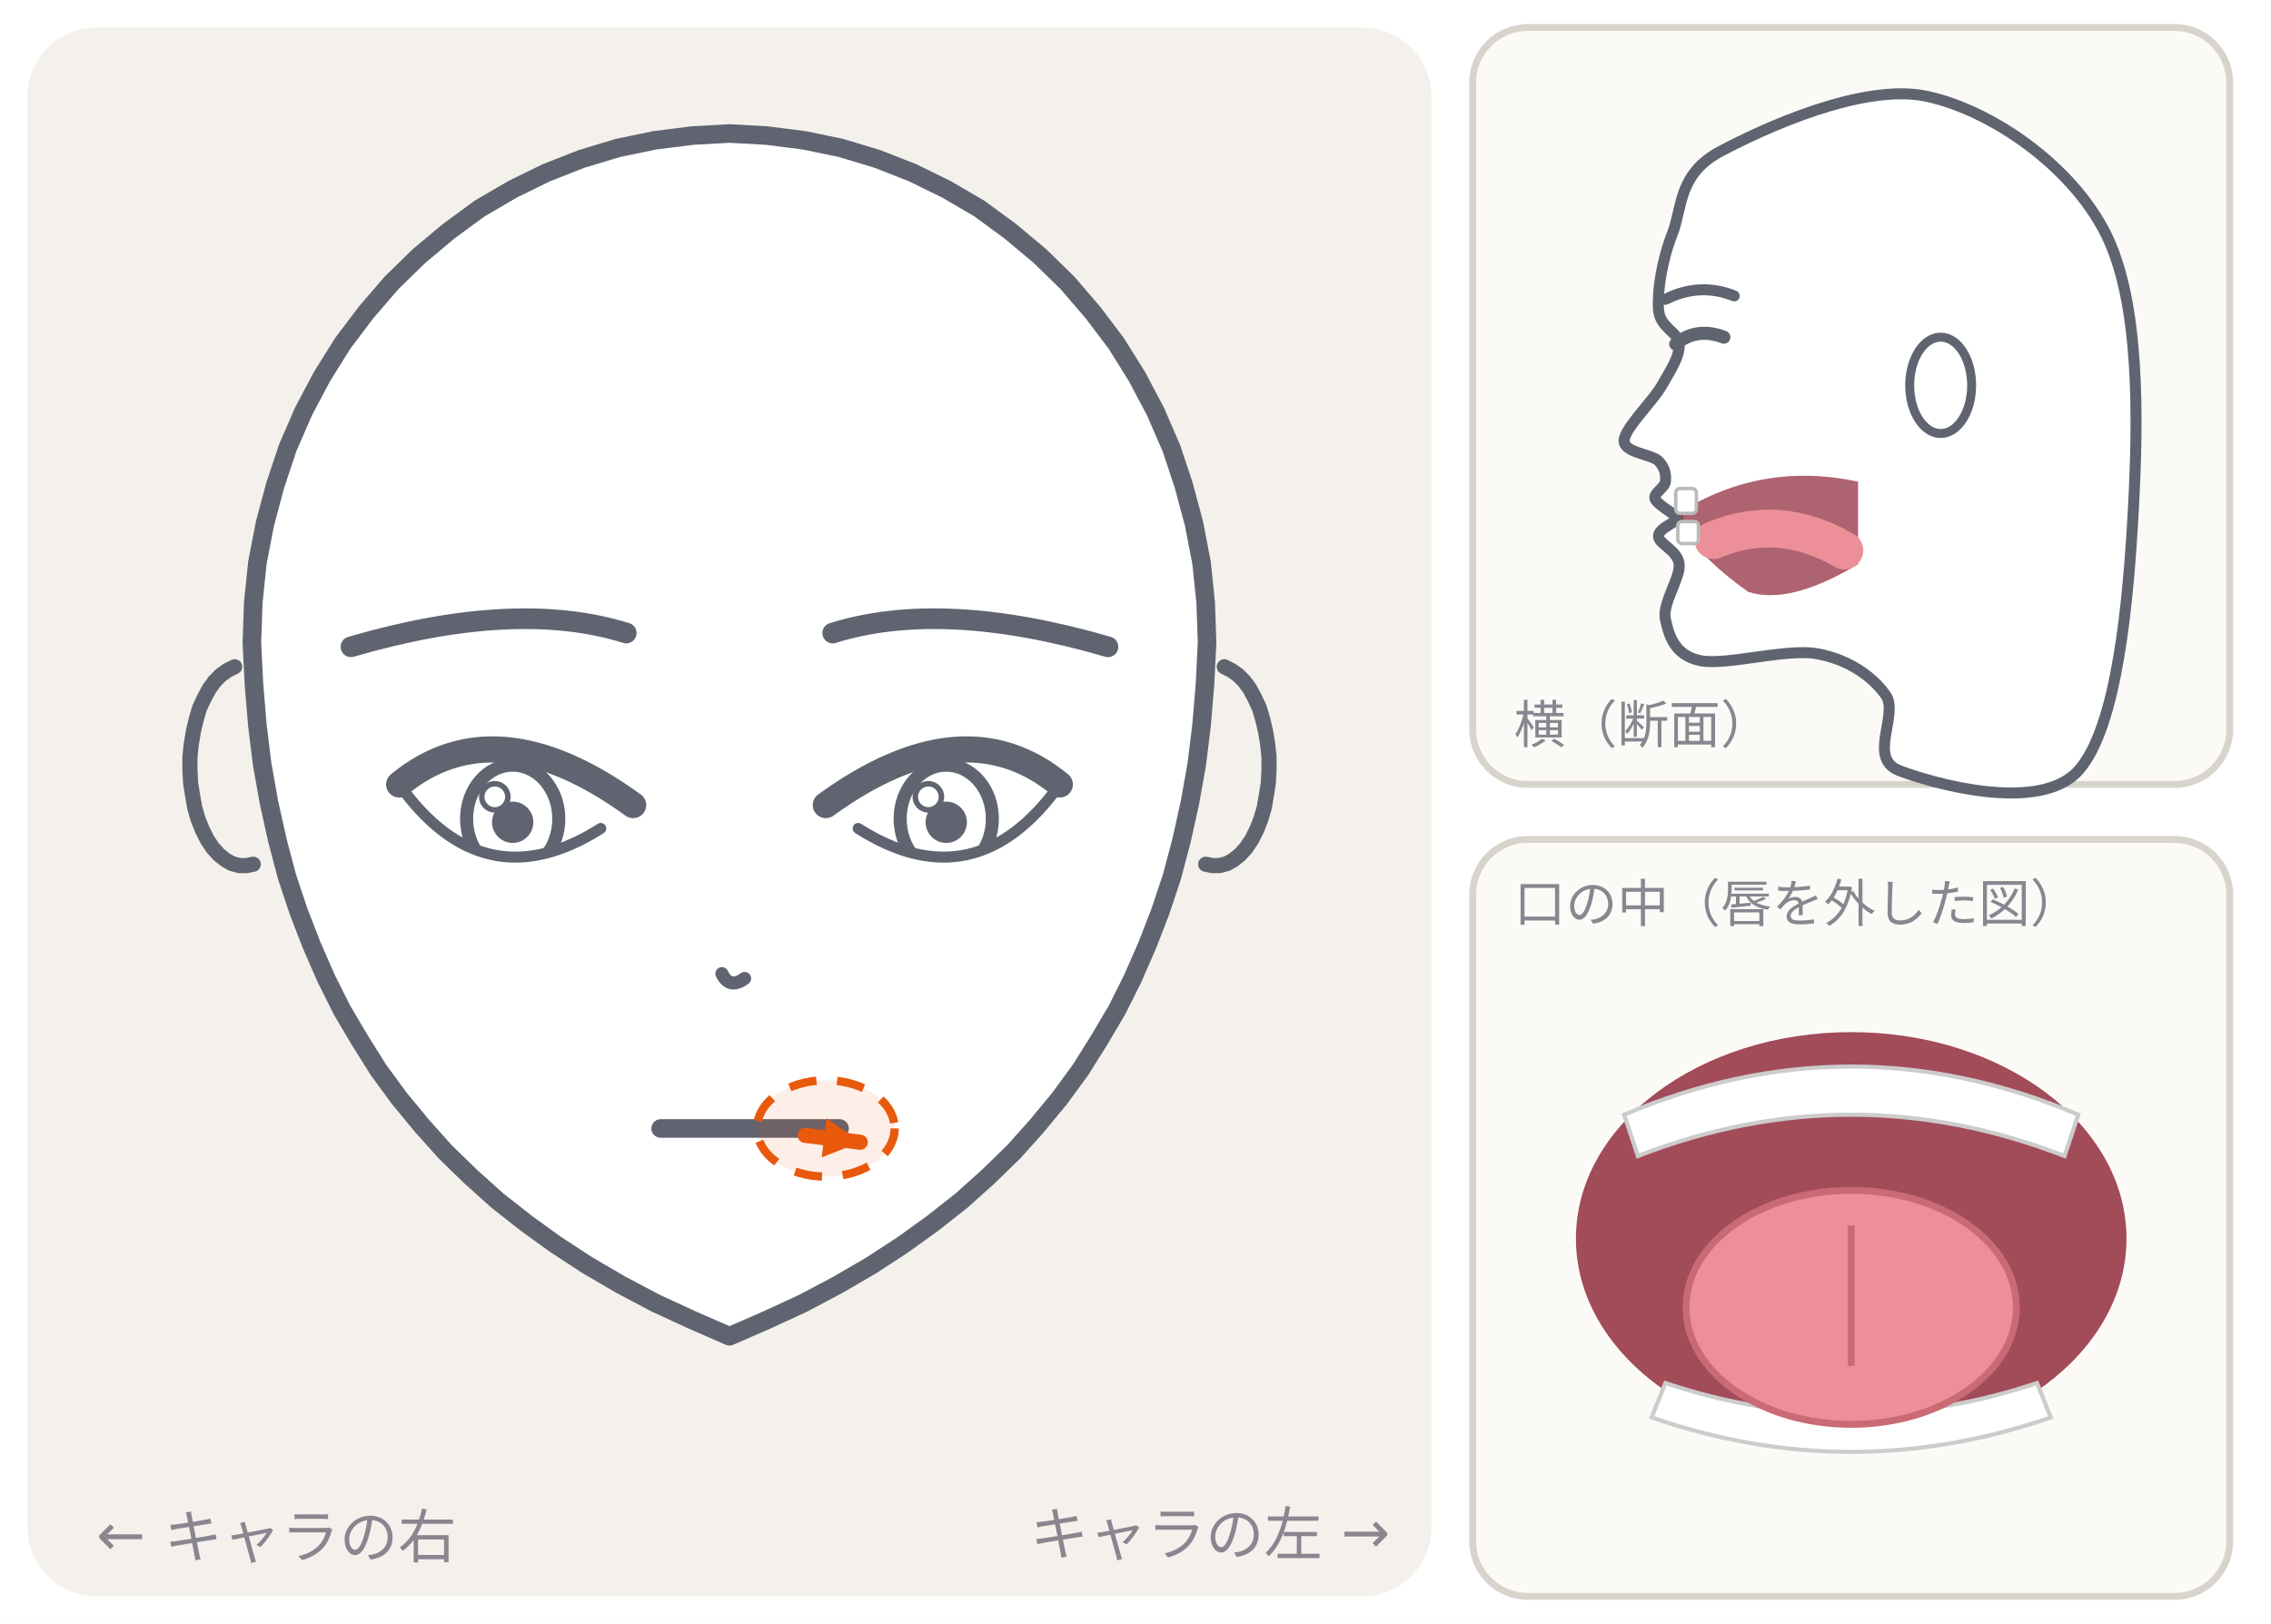
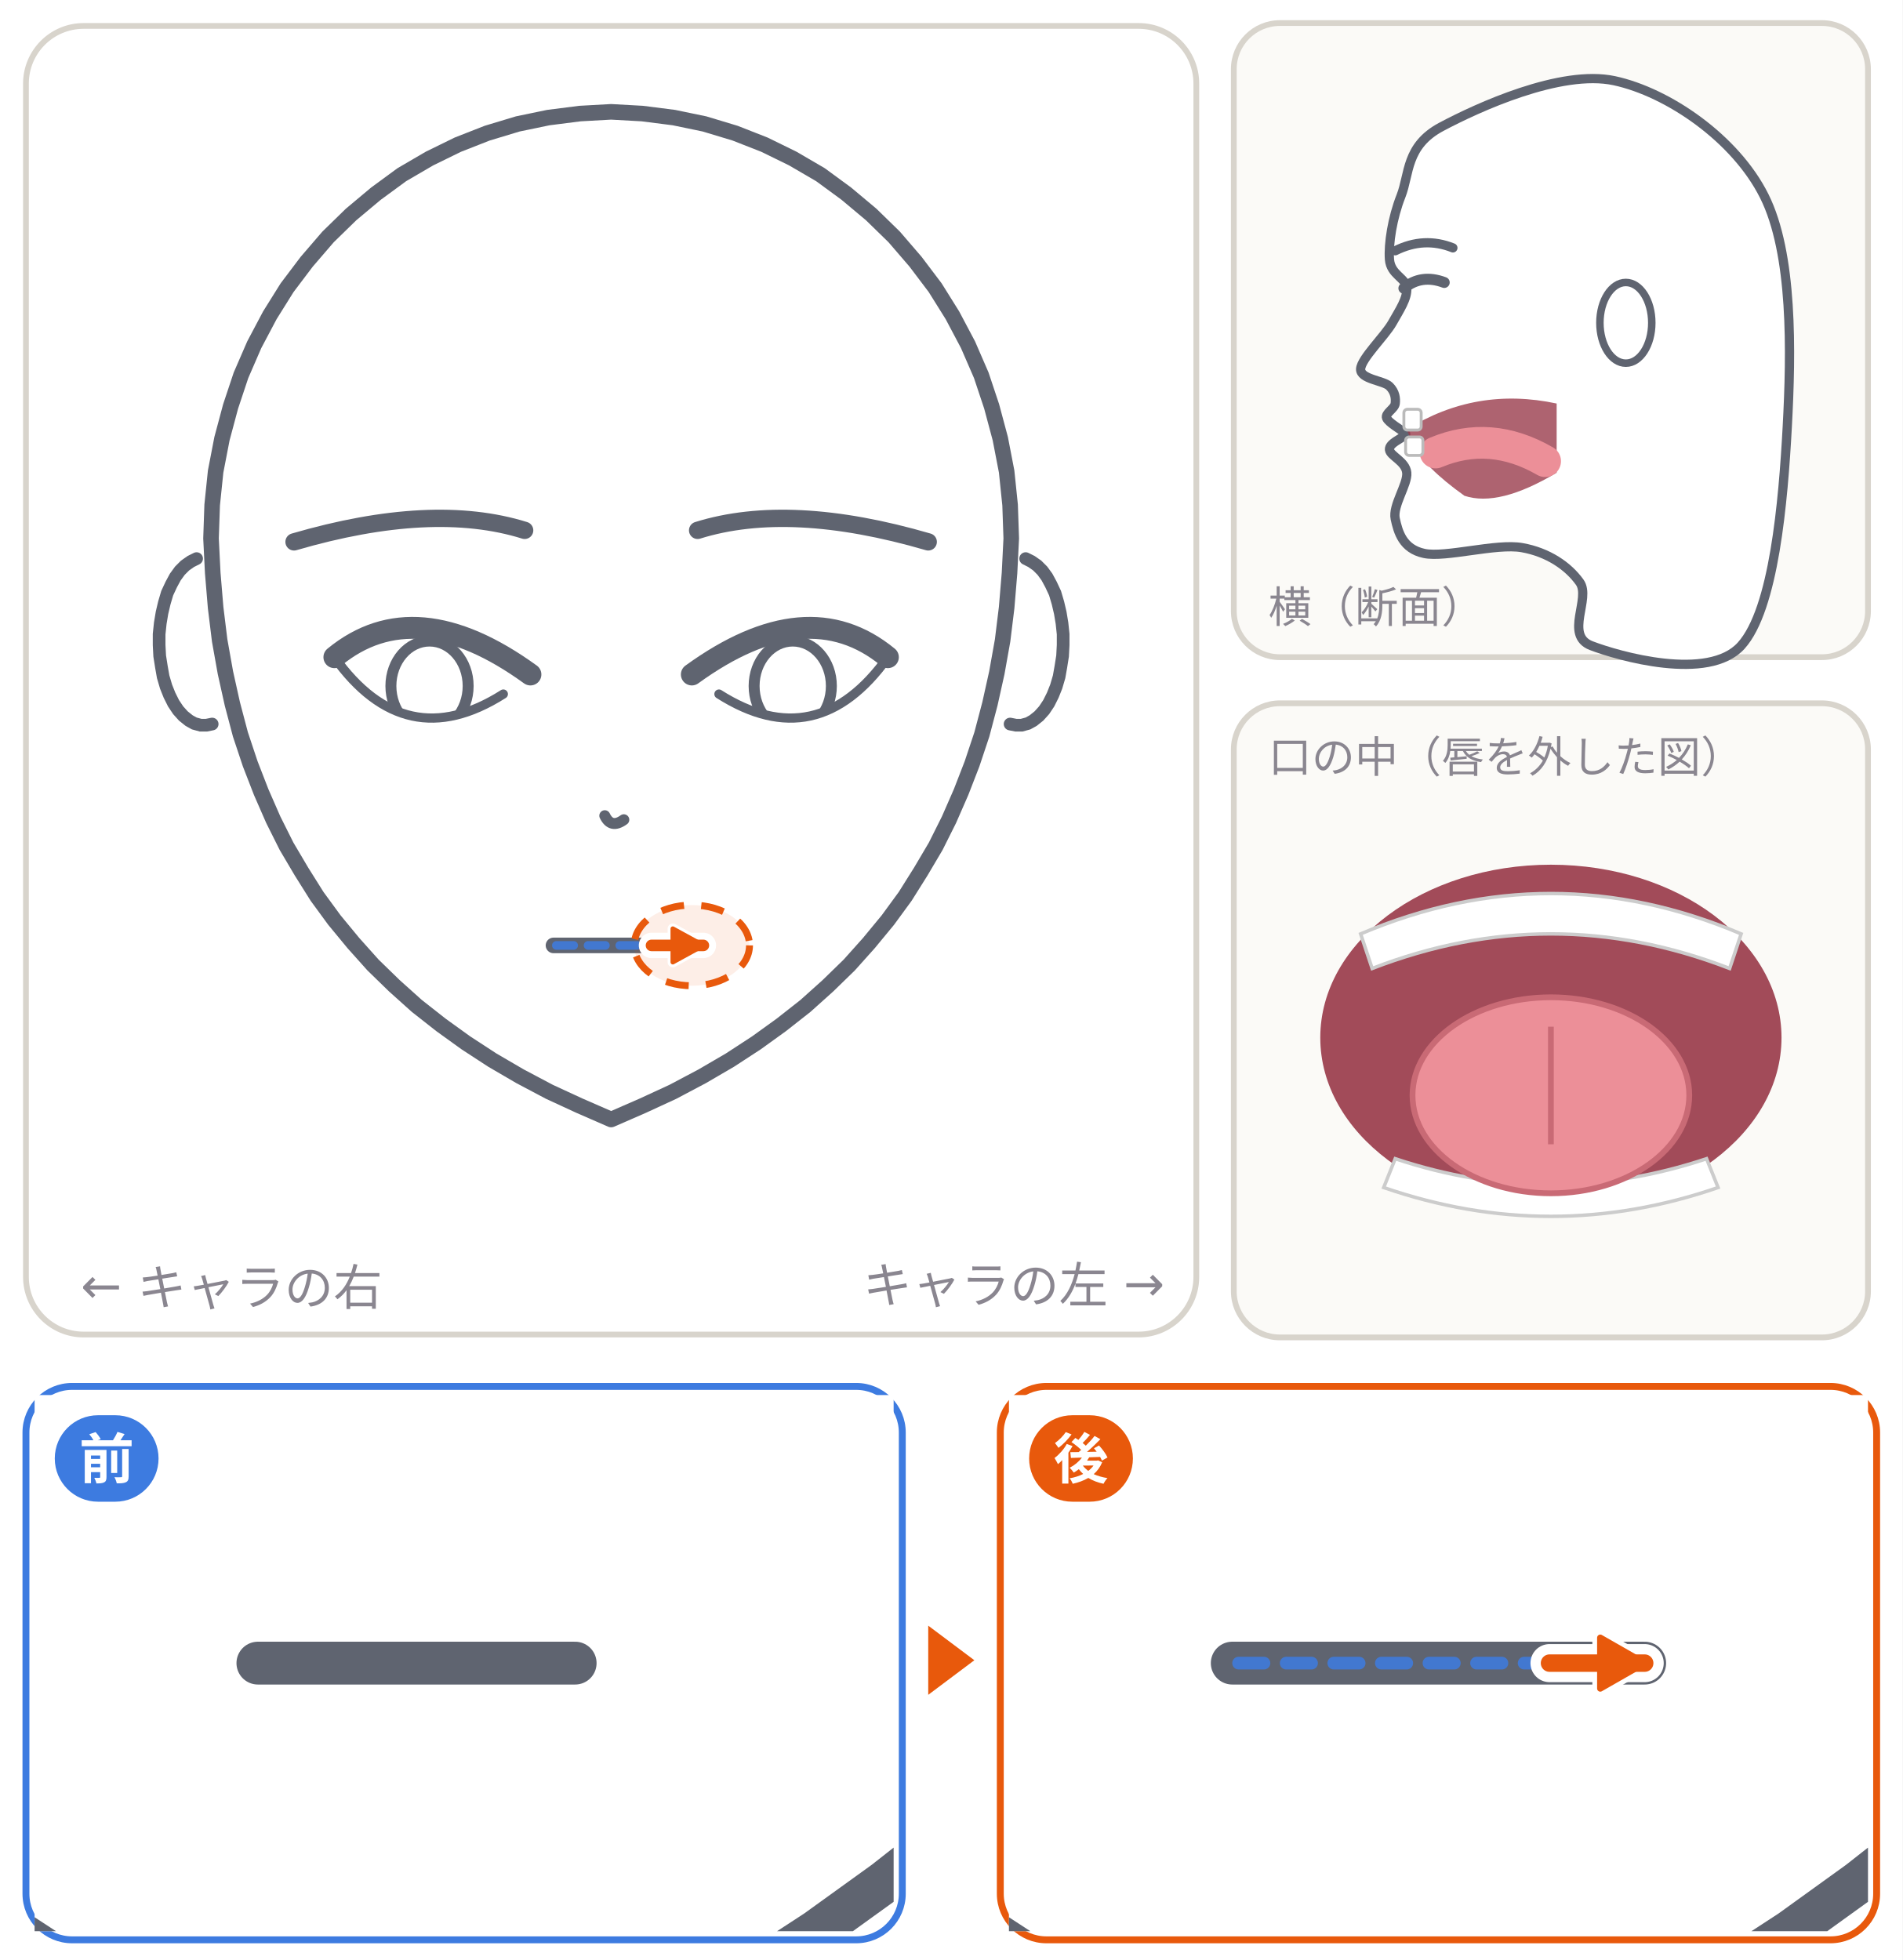
- <svg xmlns="http://www.w3.org/2000/svg" viewBox="0 0 330 236" width="330" height="236" font-family="system-ui, 'Segoe UI', 'Hiragino Sans', 'Noto Sans JP', sans-serif">
+ <svg xmlns="http://www.w3.org/2000/svg" viewBox="0 0 330 340" width="330" height="340" font-family="system-ui, 'Segoe UI', 'Hiragino Sans', 'Noto Sans JP', sans-serif">
  <defs>
    <linearGradient id="iris" x1="0" y1="0" x2="0" y2="1">
      <stop offset="0" stop-color="#3a2a4e" />
      <stop offset="0.55" stop-color="#8a6aa8" />
      <stop offset="1" stop-color="#c7a8e0" />
    </linearGradient>
  </defs>
-   <rect width="330" height="236" fill="#ffffff" />
-   <rect x="4" y="4" width="204" height="228" rx="10" fill="#f4f1ec" />
+   <rect width="330" height="340" fill="#ffffff" />
+   <rect x="4.5" y="4.5" width="203" height="227" rx="10" fill="#fff" stroke="#d8d4cc" />
  <g transform="translate(6,4)">
-     <path d="M171.9,92.9 L172.9,93.4 L173.9,94.1 L174.8,95 L175.6,96.1 L176.3,97.4 L177,98.9 L177.5,100.6 L177.9,102.3 L178.2,104.1 L178.4,106 L178.4,107.9 L178.3,109.8 L178,111.7 L177.7,113.4 L177.2,115.1 L176.6,116.6 L175.9,118 L175.1,119.2 L174.2,120.2 L173.2,121 L172.3,121.5 L171.2,121.8 L170.2,121.8 L169.2,121.6" fill="none" stroke="#5f6470" stroke-width="2.2" stroke-linecap="round" />
-     <path d="M28.1,92.9 L27.1,93.4 L26.1,94.1 L25.2,95 L24.4,96.1 L23.7,97.4 L23,98.9 L22.5,100.6 L22.1,102.3 L21.8,104.1 L21.6,106 L21.6,107.9 L21.7,109.8 L22,111.7 L22.3,113.4 L22.8,115.1 L23.4,116.6 L24.1,118 L24.9,119.2 L25.8,120.2 L26.8,121 L27.7,121.5 L28.8,121.8 L29.8,121.8 L30.8,121.6" fill="none" stroke="#5f6470" stroke-width="2.2" stroke-linecap="round" />
-     <path d="M30.6,89.4 L30.8,83.6 L31.4,77.8 L32.5,72.1 L34,66.5 L35.8,61.1 L38.1,55.8 L40.8,50.7 L43.8,45.9 L47.2,41.4 L50.9,37.1 L54.9,33.2 L59.2,29.6 L63.7,26.3 L68.5,23.5 L73.4,21.1 L78.5,19.1 L83.8,17.5 L89.1,16.4 L94.6,15.7 L100,15.4 L105.4,15.7 L110.9,16.4 L116.2,17.5 L121.5,19.1 L126.6,21.1 L131.5,23.5 L136.3,26.3 L140.8,29.6 L145.1,33.2 L149.1,37.1 L152.8,41.4 L156.2,45.9 L159.2,50.7 L161.9,55.8 L164.2,61.1 L166,66.5 L167.5,72.1 L168.6,77.8 L169.2,83.6 L169.4,89.4 L169.1,95.4 L168.6,101.4 L167.9,107.1 L166.9,112.7 L165.7,118.1 L164.3,123.4 L162.6,128.5 L160.7,133.4 L158.6,138.2 L156.3,142.8 L153.7,147.2 L151,151.5 L148,155.6 L144.7,159.6 L141.3,163.4 L137.6,167 L133.7,170.5 L129.5,173.8 L125.2,176.9 L120.6,179.9 L115.8,182.7 L110.7,185.4 L105.5,187.8 L100,190.2 L94.5,187.8 L89.3,185.4 L84.2,182.7 L79.4,179.9 L74.8,176.9 L70.5,173.8 L66.3,170.5 L62.4,167 L58.7,163.4 L55.3,159.6 L52,155.6 L49,151.5 L46.3,147.2 L43.7,142.8 L41.4,138.2 L39.3,133.4 L37.4,128.5 L35.7,123.4 L34.3,118.1 L33.1,112.7 L32.1,107.1 L31.4,101.4 L30.9,95.4 Z" fill="#ffffff" stroke="#5f6470" stroke-width="2.7" stroke-linejoin="round" />
-     <path d="M98.9,137.5 q1.1,2.3 3.3,0.7" fill="none" stroke="#5f6470" stroke-width="1.9" stroke-linecap="round" />
-     <path d="M116,160 L115.9,160 L115.5,160 L114.8,160 L113.9,160 L112.7,160 L111.3,160 L109.7,160 L108,160 L106.1,160 L104.1,160 L102.1,160 L100,160 L98.7,160 L97.4,160 L96.2,160 L95,160 L93.9,160 L92.9,160 L92.1,160 L91.3,160 L90.8,160 L90.3,160 L90.1,160 L90,160" fill="none" stroke="#5f6470" stroke-width="2.7" stroke-linecap="round" stroke-linejoin="round" />
-     <clipPath id="eyestretchLR">
-       <path d="M86,113 Q66,98.5 52,110 Q66,129.5 86,113 Z" />
-     </clipPath>
-     <path d="M86,113 Q66,98.5 52,110 Q66,129.5 86,113 Z" fill="#ffffff" />
-     <g clip-path="url(#eyestretchLR)">
-       <ellipse cx="68.5" cy="115" rx="6.7" ry="7.8" fill="#ffffff" stroke="#5f6470" stroke-width="1.9" />
-       <circle cx="68.5" cy="115.5" r="3" fill="#5f6470" />
-       <circle cx="65.9" cy="111.8" r="1.9" fill="#fff" stroke="#5f6470" stroke-width="0.8" />
+     <g>
+       <g transform="translate(0,0)">
+         <path d="M171.9,92.9 L172.9,93.4 L173.9,94.1 L174.8,95 L175.6,96.1 L176.3,97.4 L177,98.9 L177.5,100.6 L177.9,102.3 L178.2,104.1 L178.4,106 L178.4,107.9 L178.3,109.8 L178,111.7 L177.7,113.4 L177.2,115.1 L176.6,116.6 L175.9,118 L175.1,119.2 L174.2,120.2 L173.2,121 L172.3,121.5 L171.2,121.8 L170.2,121.8 L169.2,121.6" fill="none" stroke="#5f6470" stroke-width="2.2" stroke-linecap="round" />
+         <path d="M28.1,92.9 L27.1,93.4 L26.1,94.1 L25.2,95 L24.4,96.1 L23.7,97.4 L23,98.9 L22.5,100.6 L22.1,102.3 L21.8,104.1 L21.6,106 L21.6,107.9 L21.7,109.8 L22,111.7 L22.3,113.4 L22.8,115.1 L23.4,116.6 L24.1,118 L24.9,119.2 L25.8,120.2 L26.8,121 L27.7,121.5 L28.8,121.8 L29.8,121.8 L30.8,121.6" fill="none" stroke="#5f6470" stroke-width="2.2" stroke-linecap="round" />
+         <path d="M30.6,89.4 L30.8,83.6 L31.4,77.8 L32.5,72.1 L34,66.5 L35.8,61.1 L38.1,55.8 L40.8,50.7 L43.8,45.9 L47.2,41.4 L50.9,37.1 L54.9,33.2 L59.2,29.6 L63.7,26.3 L68.5,23.5 L73.4,21.1 L78.5,19.1 L83.8,17.5 L89.1,16.4 L94.6,15.7 L100,15.4 L105.4,15.7 L110.9,16.4 L116.2,17.5 L121.5,19.1 L126.6,21.1 L131.5,23.5 L136.3,26.3 L140.8,29.6 L145.1,33.2 L149.1,37.1 L152.8,41.4 L156.2,45.9 L159.2,50.7 L161.9,55.8 L164.2,61.1 L166,66.5 L167.5,72.1 L168.6,77.8 L169.2,83.6 L169.4,89.4 L169.1,95.4 L168.6,101.4 L167.9,107.1 L166.9,112.7 L165.7,118.1 L164.3,123.4 L162.6,128.5 L160.7,133.4 L158.6,138.2 L156.3,142.8 L153.7,147.2 L151,151.5 L148,155.6 L144.7,159.6 L141.3,163.4 L137.6,167 L133.7,170.5 L129.5,173.8 L125.2,176.9 L120.6,179.9 L115.8,182.7 L110.7,185.4 L105.5,187.8 L100,190.2 L94.5,187.8 L89.3,185.4 L84.2,182.7 L79.4,179.9 L74.8,176.9 L70.5,173.8 L66.3,170.5 L62.4,167 L58.7,163.4 L55.3,159.6 L52,155.6 L49,151.5 L46.3,147.2 L43.7,142.8 L41.4,138.2 L39.3,133.4 L37.4,128.5 L35.7,123.4 L34.3,118.1 L33.1,112.7 L32.1,107.1 L31.4,101.4 L30.9,95.4 Z" fill="#ffffff" stroke="#5f6470" stroke-width="2.7" stroke-linejoin="round" />
+         <path d="M98.9,137.5 q1.1,2.3 3.3,0.7" fill="none" stroke="#5f6470" stroke-width="1.9" stroke-linecap="round" />
+         <path d="M116,160 L115.9,160 L115.5,160 L114.8,160 L113.9,160 L112.7,160 L111.3,160 L109.7,160 L108,160 L106.1,160 L104.1,160 L102.1,160 L100,160 L98.7,160 L97.4,160 L96.2,160 L95,160 L93.9,160 L92.9,160 L92.1,160 L91.3,160 L90.8,160 L90.3,160 L90.1,160 L90,160" fill="none" stroke="#5f6470" stroke-width="2.7" stroke-linecap="round" stroke-linejoin="round" />
+         <clipPath id="eyestretchLR">
+           <path d="M86,113 Q66,98.5 52,110 Q66,129.5 86,113 Z" />
+         </clipPath>
+         <path d="M86,113 Q66,98.5 52,110 Q66,129.5 86,113 Z" fill="#ffffff" />
+         <g clip-path="url(#eyestretchLR)">
+           <ellipse cx="68.5" cy="115" rx="6.7" ry="7.8" fill="#ffffff" stroke="#5f6470" stroke-width="1.9" />
+         </g>
+         <path d="M81.3,116.4 Q64.3,127.2 52,110" fill="none" stroke="#5f6470" stroke-width="1.6" stroke-linecap="round" />
+         <path d="M86,113 Q66,98.5 52,110" fill="none" stroke="#5f6470" stroke-width="3.8" stroke-linecap="round" />
+         <clipPath id="eyestretchLL">
+           <path d="M114,113 Q134,98.5 148,110 Q134,129.5 114,113 Z" />
+         </clipPath>
+         <path d="M114,113 Q134,98.5 148,110 Q134,129.5 114,113 Z" fill="#ffffff" />
+         <g clip-path="url(#eyestretchLL)">
+           <ellipse cx="131.5" cy="115" rx="6.7" ry="7.8" fill="#ffffff" stroke="#5f6470" stroke-width="1.9" />
+         </g>
+         <path d="M118.7,116.4 Q135.7,127.2 148,110" fill="none" stroke="#5f6470" stroke-width="1.6" stroke-linecap="round" />
+         <path d="M114,113 Q134,98.5 148,110" fill="none" stroke="#5f6470" stroke-width="3.8" stroke-linecap="round" />
+         <path d="M85,88 Q69,83 45,90" fill="none" stroke="#5f6470" stroke-width="3" stroke-linecap="round" />
+         <path d="M115,88 Q131,83 155,90" fill="none" stroke="#5f6470" stroke-width="3" stroke-linecap="round" />
+         <ellipse cx="114" cy="160" rx="10" ry="7" fill="#e8590c" fill-opacity="0.10" stroke="#e8590c" stroke-width="1.2" stroke-dasharray="4 3" />
+       </g>
+       <path d="M110,160 L109.9,160 L109.7,160 L109.2,160 L108.7,160 L107.9,160 L107.1,160 L106.1,160 L105,160 L103.8,160 L102.6,160 L101.3,160 L100,160 L98.7,160 L97.4,160 L96.2,160 L95,160 L93.9,160 L92.9,160 L92.1,160 L91.3,160 L90.8,160 L90.3,160 L90.1,160 L90,160" fill="none" stroke="#3d7be0" stroke-width="1.5" stroke-dasharray="3 2.5" stroke-linecap="round" opacity="0.85" />
+       <line x1="107" y1="160" x2="116" y2="160" stroke="#ffffff" stroke-width="4.4" stroke-linecap="round" />
+       <polygon points="116,160 110.7,162.9 110.7,157.1" fill="#ffffff" stroke="#ffffff" stroke-width="1.8" stroke-linejoin="round" />
+       <line x1="107" y1="160" x2="116" y2="160" stroke="#e8590c" stroke-width="2" stroke-linecap="round" />
+       <polygon points="116,160 110.7,162.9 110.7,157.1" fill="#e8590c" stroke="#e8590c" stroke-width="0.8" stroke-linejoin="round" />
    </g>
-     <path d="M81.3,116.4 Q64.3,127.2 52,110" fill="none" stroke="#5f6470" stroke-width="1.6" stroke-linecap="round" />
-     <path d="M86,113 Q66,98.5 52,110" fill="none" stroke="#5f6470" stroke-width="3.8" stroke-linecap="round" />
-     <clipPath id="eyestretchLL">
-       <path d="M114,113 Q134,98.5 148,110 Q134,129.5 114,113 Z" />
-     </clipPath>
-     <path d="M114,113 Q134,98.5 148,110 Q134,129.5 114,113 Z" fill="#ffffff" />
-     <g clip-path="url(#eyestretchLL)">
-       <ellipse cx="131.5" cy="115" rx="6.7" ry="7.8" fill="#ffffff" stroke="#5f6470" stroke-width="1.9" />
-       <circle cx="131.5" cy="115.5" r="3" fill="#5f6470" />
-       <circle cx="128.9" cy="111.8" r="1.9" fill="#fff" stroke="#5f6470" stroke-width="0.8" />
-     </g>
-     <path d="M118.7,116.4 Q135.7,127.2 148,110" fill="none" stroke="#5f6470" stroke-width="1.6" stroke-linecap="round" />
-     <path d="M114,113 Q134,98.5 148,110" fill="none" stroke="#5f6470" stroke-width="3.8" stroke-linecap="round" />
-     <path d="M85,88 Q69,83 45,90" fill="none" stroke="#5f6470" stroke-width="3" stroke-linecap="round" />
-     <path d="M115,88 Q131,83 155,90" fill="none" stroke="#5f6470" stroke-width="3" stroke-linecap="round" />
-     <ellipse cx="114" cy="160" rx="10" ry="7" fill="#e8590c" fill-opacity="0.10" stroke="#e8590c" stroke-width="1.2" stroke-dasharray="4 3" />
-     <line x1="111" y1="161" x2="119" y2="162" stroke="#e8590c" stroke-width="2.2" stroke-linecap="round" />
-     <polygon points="119,162 113.4,164.2 114.1,158.5" fill="#e8590c" />
  </g>
  <g transform="translate(214,4)">
    <rect x="0" y="0" width="110" height="110" rx="8" fill="#fbfaf7" stroke="#d8d4cc" />
    <path d="M36,18 C29.8,21.3 30.5,26.2 29,30 C27.5,33.8 26.8,38.3 27,41 C27.2,43.7 29.9,44.2 30,46 C30.1,47.8 28.8,49.7 27.5,52 C26.2,54.3 22.1,58.2 22,60 C21.9,61.8 26,62 27,63 C28,64 28.1,65.1 28,66 C27.9,66.9 26.2,67.7 26.5,68.5 C26.8,69.3 29,70.5 29.5,71 C30,71.5 29.9,71.1 29.5,71.6 C29.1,72.1 26.9,72.9 27,74 C27.1,75.1 29.8,76 30,78 C30.2,80 27.5,83.7 28,86 C28.5,88.3 29.3,91.2 33,92 C36.7,92.8 45.5,90.2 50,91 C54.5,91.8 58,94.2 60,97 C62,99.8 57.3,106.2 62,108 C66.7,109.8 82.3,114.3 88,108 C93.7,101.7 95.3,83 96,70 C96.7,57 97,40 92,30 C87,20 75.3,12 66,10 C56.7,8 42.2,14.7 36,18 Z" fill="#ffffff" stroke="#5f6470" stroke-width="1.6" />
    <path d="M30,70.5 Q42,63 56,66 L56,78 Q46,84 40,82 Q33,77 31,73 Z" fill="#9a3c4c" opacity="0.8" />
    <path d="M54,76 Q44.5,70.5 35,74.5" fill="none" stroke="#ec8f98" stroke-width="5.5" stroke-linecap="round" />
    <rect x="29.5" y="67" width="3" height="3.6" rx="0.6" fill="#fff" stroke="#bbb" stroke-width="0.5" />
    <rect x="29.8" y="71.8" width="3" height="3.2" rx="0.6" fill="#fff" stroke="#bbb" stroke-width="0.5" />
    <path d="M29.5,46 q3,-2.5 7,-1" fill="none" stroke="#5f6470" stroke-width="1.9" stroke-linecap="round" />
    <path d="M28,39.5 q5,-2.5 10,-0.5" fill="none" stroke="#5f6470" stroke-width="1.6" stroke-linecap="round" />
    <ellipse cx="68" cy="52" rx="4.5" ry="7" fill="#ffffff" stroke="#5f6470" stroke-width="1.3" />
    <text x="6" y="104" font-size="7.5" fill="#8a8690">横（断面）</text>
  </g>
  <g transform="translate(214,122)">
    <rect x="0" y="0" width="110" height="110" rx="8" fill="#fbfaf7" stroke="#d8d4cc" />
    <ellipse cx="55.0" cy="58" rx="40" ry="30" fill="#9a3c4c" opacity="0.92" />
    <path d="M22,40 Q55,26 88,40 L86,46 Q55,34 24,46 Z" fill="#ffffff" stroke="#ccc" stroke-width="0.6" />
    <path d="M26,84 Q55,94 84,84 L82,79 Q55,88 28,79 Z" fill="#ffffff" stroke="#ccc" stroke-width="0.6" />
    <g transform="rotate(0 55 68)">
      <ellipse cx="55" cy="68" rx="24" ry="17" fill="#ec8f98" stroke="#c96a75" stroke-width="1" />
      <line x1="55" y1="56.1" x2="55" y2="76.5" stroke="#c96a75" stroke-width="1" />
    </g>
    <text x="6" y="12" font-size="7.5" fill="#8a8690">口の中（唇を外した図）</text>
  </g>
  <text x="14" y="226" font-size="8.5" fill="#8a8690">← キャラの右</text>
  <text x="202" y="226" text-anchor="end" font-size="8.5" fill="#8a8690">キャラの左 →</text>
+   <rect x="4.5" y="240.5" width="152" height="96" rx="8" fill="#fff" stroke="#3d7be0" stroke-width="1.2" />
+   <svg x="6.0" y="242.0" width="149" height="93" viewBox="76 143.1 54 33.8" preserveAspectRatio="xMidYMid meet">
+     <g>
+       <g transform="translate(0,0)">
+         <path d="M171.9,92.9 L172.9,93.4 L173.9,94.1 L174.8,95 L175.6,96.1 L176.3,97.4 L177,98.9 L177.5,100.6 L177.9,102.3 L178.2,104.1 L178.4,106 L178.4,107.9 L178.3,109.8 L178,111.7 L177.7,113.4 L177.2,115.1 L176.6,116.6 L175.9,118 L175.1,119.2 L174.2,120.2 L173.2,121 L172.3,121.5 L171.2,121.8 L170.2,121.8 L169.2,121.6" fill="none" stroke="#5f6470" stroke-width="2.2" stroke-linecap="round" />
+         <path d="M28.1,92.9 L27.1,93.4 L26.1,94.1 L25.2,95 L24.4,96.1 L23.7,97.4 L23,98.9 L22.5,100.6 L22.1,102.3 L21.8,104.1 L21.6,106 L21.6,107.9 L21.7,109.8 L22,111.7 L22.3,113.4 L22.8,115.1 L23.4,116.6 L24.1,118 L24.9,119.2 L25.8,120.2 L26.8,121 L27.7,121.5 L28.8,121.8 L29.8,121.8 L30.8,121.6" fill="none" stroke="#5f6470" stroke-width="2.2" stroke-linecap="round" />
+         <path d="M30.6,89.4 L30.8,83.6 L31.4,77.8 L32.5,72.1 L34,66.5 L35.8,61.1 L38.1,55.8 L40.8,50.7 L43.8,45.9 L47.2,41.4 L50.9,37.1 L54.9,33.2 L59.2,29.6 L63.7,26.3 L68.5,23.5 L73.4,21.1 L78.5,19.1 L83.8,17.5 L89.1,16.4 L94.6,15.7 L100,15.4 L105.4,15.7 L110.9,16.4 L116.2,17.5 L121.5,19.1 L126.6,21.1 L131.5,23.5 L136.3,26.3 L140.8,29.6 L145.1,33.2 L149.1,37.1 L152.8,41.4 L156.2,45.9 L159.2,50.7 L161.9,55.8 L164.2,61.1 L166,66.5 L167.5,72.1 L168.6,77.8 L169.2,83.6 L169.4,89.4 L169.1,95.4 L168.6,101.4 L167.9,107.1 L166.9,112.7 L165.7,118.1 L164.3,123.4 L162.6,128.5 L160.7,133.4 L158.6,138.2 L156.3,142.8 L153.7,147.2 L151,151.5 L148,155.6 L144.7,159.6 L141.3,163.4 L137.6,167 L133.7,170.5 L129.5,173.8 L125.2,176.9 L120.6,179.9 L115.8,182.7 L110.7,185.4 L105.5,187.8 L100,190.2 L94.5,187.8 L89.3,185.4 L84.2,182.7 L79.4,179.9 L74.8,176.9 L70.5,173.8 L66.3,170.5 L62.4,167 L58.7,163.4 L55.3,159.6 L52,155.6 L49,151.5 L46.3,147.2 L43.7,142.8 L41.4,138.2 L39.3,133.4 L37.4,128.5 L35.7,123.4 L34.3,118.1 L33.1,112.7 L32.1,107.1 L31.4,101.4 L30.9,95.4 Z" fill="#ffffff" stroke="#5f6470" stroke-width="2.7" stroke-linejoin="round" />
+         <path d="M98.9,137.5 q1.1,2.3 3.3,0.7" fill="none" stroke="#5f6470" stroke-width="1.9" stroke-linecap="round" />
+         <path d="M110,160 L109.9,160 L109.7,160 L109.2,160 L108.7,160 L107.9,160 L107.1,160 L106.1,160 L105,160 L103.8,160 L102.6,160 L101.3,160 L100,160 L98.7,160 L97.4,160 L96.2,160 L95,160 L93.9,160 L92.9,160 L92.1,160 L91.3,160 L90.8,160 L90.3,160 L90.1,160 L90,160" fill="none" stroke="#5f6470" stroke-width="2.7" stroke-linecap="round" stroke-linejoin="round" />
+         <clipPath id="eyestretchLbR">
+           <path d="M86,113 Q66,98.5 52,110 Q66,129.5 86,113 Z" />
+         </clipPath>
+         <path d="M86,113 Q66,98.5 52,110 Q66,129.5 86,113 Z" fill="#ffffff" />
+         <g clip-path="url(#eyestretchLbR)">
+           <ellipse cx="68.5" cy="115" rx="6.7" ry="7.8" fill="#ffffff" stroke="#5f6470" stroke-width="1.9" />
+         </g>
+         <path d="M81.3,116.4 Q64.3,127.2 52,110" fill="none" stroke="#5f6470" stroke-width="1.6" stroke-linecap="round" />
+         <path d="M86,113 Q66,98.5 52,110" fill="none" stroke="#5f6470" stroke-width="3.8" stroke-linecap="round" />
+         <clipPath id="eyestretchLbL">
+           <path d="M114,113 Q134,98.5 148,110 Q134,129.5 114,113 Z" />
+         </clipPath>
+         <path d="M114,113 Q134,98.5 148,110 Q134,129.5 114,113 Z" fill="#ffffff" />
+         <g clip-path="url(#eyestretchLbL)">
+           <ellipse cx="131.5" cy="115" rx="6.7" ry="7.8" fill="#ffffff" stroke="#5f6470" stroke-width="1.9" />
+         </g>
+         <path d="M118.7,116.4 Q135.7,127.2 148,110" fill="none" stroke="#5f6470" stroke-width="1.6" stroke-linecap="round" />
+         <path d="M114,113 Q134,98.5 148,110" fill="none" stroke="#5f6470" stroke-width="3.8" stroke-linecap="round" />
+         <path d="M85,88 Q69,83 45,90" fill="none" stroke="#5f6470" stroke-width="3" stroke-linecap="round" />
+         <path d="M115,88 Q131,83 155,90" fill="none" stroke="#5f6470" stroke-width="3" stroke-linecap="round" />
+       </g>
+     </g>
+   </svg>
+   <rect x="9.5" y="245.5" width="18" height="15" rx="7.5" fill="#3d7be0" />
+   <text x="18.5" y="256.5" text-anchor="middle" font-size="9.5" font-weight="bold" fill="#fff">前</text>
+   <rect x="173.5" y="240.5" width="152" height="96" rx="8" fill="#fff" stroke="#e8590c" stroke-width="1.2" />
+   <svg x="175.0" y="242.0" width="149" height="93" viewBox="76 143.1 54 33.8" preserveAspectRatio="xMidYMid meet">
+     <g>
+       <g transform="translate(0,0)">
+         <path d="M171.9,92.9 L172.9,93.4 L173.9,94.1 L174.8,95 L175.6,96.1 L176.3,97.4 L177,98.9 L177.5,100.6 L177.9,102.3 L178.2,104.1 L178.4,106 L178.4,107.9 L178.3,109.8 L178,111.7 L177.7,113.4 L177.2,115.1 L176.6,116.6 L175.9,118 L175.1,119.2 L174.2,120.2 L173.2,121 L172.3,121.5 L171.2,121.8 L170.2,121.8 L169.2,121.6" fill="none" stroke="#5f6470" stroke-width="2.2" stroke-linecap="round" />
+         <path d="M28.1,92.9 L27.1,93.4 L26.1,94.1 L25.2,95 L24.4,96.1 L23.7,97.4 L23,98.9 L22.5,100.6 L22.1,102.3 L21.8,104.1 L21.6,106 L21.6,107.9 L21.7,109.8 L22,111.7 L22.3,113.4 L22.8,115.1 L23.4,116.6 L24.1,118 L24.9,119.2 L25.8,120.2 L26.8,121 L27.7,121.5 L28.8,121.8 L29.8,121.8 L30.8,121.6" fill="none" stroke="#5f6470" stroke-width="2.2" stroke-linecap="round" />
+         <path d="M30.6,89.4 L30.8,83.6 L31.4,77.8 L32.5,72.1 L34,66.5 L35.8,61.1 L38.1,55.8 L40.8,50.7 L43.8,45.9 L47.2,41.4 L50.9,37.1 L54.9,33.2 L59.2,29.6 L63.7,26.3 L68.5,23.5 L73.4,21.1 L78.5,19.1 L83.8,17.5 L89.1,16.4 L94.6,15.7 L100,15.4 L105.4,15.7 L110.9,16.4 L116.2,17.5 L121.5,19.1 L126.6,21.1 L131.5,23.5 L136.3,26.3 L140.8,29.6 L145.1,33.2 L149.1,37.1 L152.8,41.4 L156.2,45.9 L159.2,50.7 L161.9,55.8 L164.2,61.1 L166,66.5 L167.5,72.1 L168.6,77.8 L169.2,83.6 L169.4,89.4 L169.1,95.4 L168.6,101.4 L167.9,107.1 L166.9,112.7 L165.7,118.1 L164.3,123.4 L162.6,128.5 L160.7,133.4 L158.6,138.2 L156.3,142.8 L153.7,147.2 L151,151.5 L148,155.6 L144.7,159.6 L141.3,163.4 L137.6,167 L133.7,170.5 L129.5,173.8 L125.2,176.9 L120.6,179.9 L115.8,182.7 L110.7,185.4 L105.5,187.8 L100,190.2 L94.5,187.8 L89.3,185.4 L84.2,182.7 L79.4,179.9 L74.8,176.9 L70.5,173.8 L66.3,170.5 L62.4,167 L58.7,163.4 L55.3,159.6 L52,155.6 L49,151.5 L46.3,147.2 L43.7,142.8 L41.4,138.2 L39.3,133.4 L37.4,128.5 L35.7,123.4 L34.3,118.1 L33.1,112.7 L32.1,107.1 L31.4,101.4 L30.9,95.4 Z" fill="#ffffff" stroke="#5f6470" stroke-width="2.7" stroke-linejoin="round" />
+         <path d="M98.9,137.5 q1.1,2.3 3.3,0.7" fill="none" stroke="#5f6470" stroke-width="1.9" stroke-linecap="round" />
+         <path d="M116,160 L115.9,160 L115.5,160 L114.8,160 L113.9,160 L112.7,160 L111.3,160 L109.7,160 L108,160 L106.1,160 L104.1,160 L102.1,160 L100,160 L98.7,160 L97.4,160 L96.2,160 L95,160 L93.9,160 L92.9,160 L92.1,160 L91.3,160 L90.8,160 L90.3,160 L90.1,160 L90,160" fill="none" stroke="#5f6470" stroke-width="2.7" stroke-linecap="round" stroke-linejoin="round" />
+         <clipPath id="eyestretchLaR">
+           <path d="M86,113 Q66,98.5 52,110 Q66,129.5 86,113 Z" />
+         </clipPath>
+         <path d="M86,113 Q66,98.5 52,110 Q66,129.5 86,113 Z" fill="#ffffff" />
+         <g clip-path="url(#eyestretchLaR)">
+           <ellipse cx="68.5" cy="115" rx="6.7" ry="7.8" fill="#ffffff" stroke="#5f6470" stroke-width="1.9" />
+         </g>
+         <path d="M81.3,116.4 Q64.3,127.2 52,110" fill="none" stroke="#5f6470" stroke-width="1.6" stroke-linecap="round" />
+         <path d="M86,113 Q66,98.5 52,110" fill="none" stroke="#5f6470" stroke-width="3.8" stroke-linecap="round" />
+         <clipPath id="eyestretchLaL">
+           <path d="M114,113 Q134,98.5 148,110 Q134,129.5 114,113 Z" />
+         </clipPath>
+         <path d="M114,113 Q134,98.5 148,110 Q134,129.5 114,113 Z" fill="#ffffff" />
+         <g clip-path="url(#eyestretchLaL)">
+           <ellipse cx="131.5" cy="115" rx="6.7" ry="7.8" fill="#ffffff" stroke="#5f6470" stroke-width="1.9" />
+         </g>
+         <path d="M118.7,116.4 Q135.7,127.2 148,110" fill="none" stroke="#5f6470" stroke-width="1.6" stroke-linecap="round" />
+         <path d="M114,113 Q134,98.5 148,110" fill="none" stroke="#5f6470" stroke-width="3.8" stroke-linecap="round" />
+         <path d="M85,88 Q69,83 45,90" fill="none" stroke="#5f6470" stroke-width="3" stroke-linecap="round" />
+         <path d="M115,88 Q131,83 155,90" fill="none" stroke="#5f6470" stroke-width="3" stroke-linecap="round" />
+       </g>
+       <path d="M110,160 L109.9,160 L109.7,160 L109.2,160 L108.7,160 L107.9,160 L107.1,160 L106.1,160 L105,160 L103.8,160 L102.6,160 L101.3,160 L100,160 L98.7,160 L97.4,160 L96.2,160 L95,160 L93.9,160 L92.9,160 L92.1,160 L91.3,160 L90.8,160 L90.3,160 L90.1,160 L90,160" fill="none" stroke="#3d7be0" stroke-width="0.8" stroke-dasharray="1.6 1.4" stroke-linecap="round" opacity="0.85" />
+       <line x1="110" y1="160" x2="116" y2="160" stroke="#ffffff" stroke-width="2.4" stroke-linecap="round" />
+       <polygon points="116,160 113.2,161.6 113.2,158.4" fill="#ffffff" stroke="#ffffff" stroke-width="1" stroke-linejoin="round" />
+       <line x1="110" y1="160" x2="116" y2="160" stroke="#e8590c" stroke-width="1.1" stroke-linecap="round" />
+       <polygon points="116,160 113.2,161.6 113.2,158.4" fill="#e8590c" stroke="#e8590c" stroke-width="0.4" stroke-linejoin="round" />
+     </g>
+   </svg>
+   <rect x="178.5" y="245.5" width="18" height="15" rx="7.5" fill="#e8590c" />
+   <text x="187.5" y="256.5" text-anchor="middle" font-size="9.5" font-weight="bold" fill="#fff">後</text>
+   <polygon points="161,282 169,288 161,294" fill="#e8590c" />
</svg>
